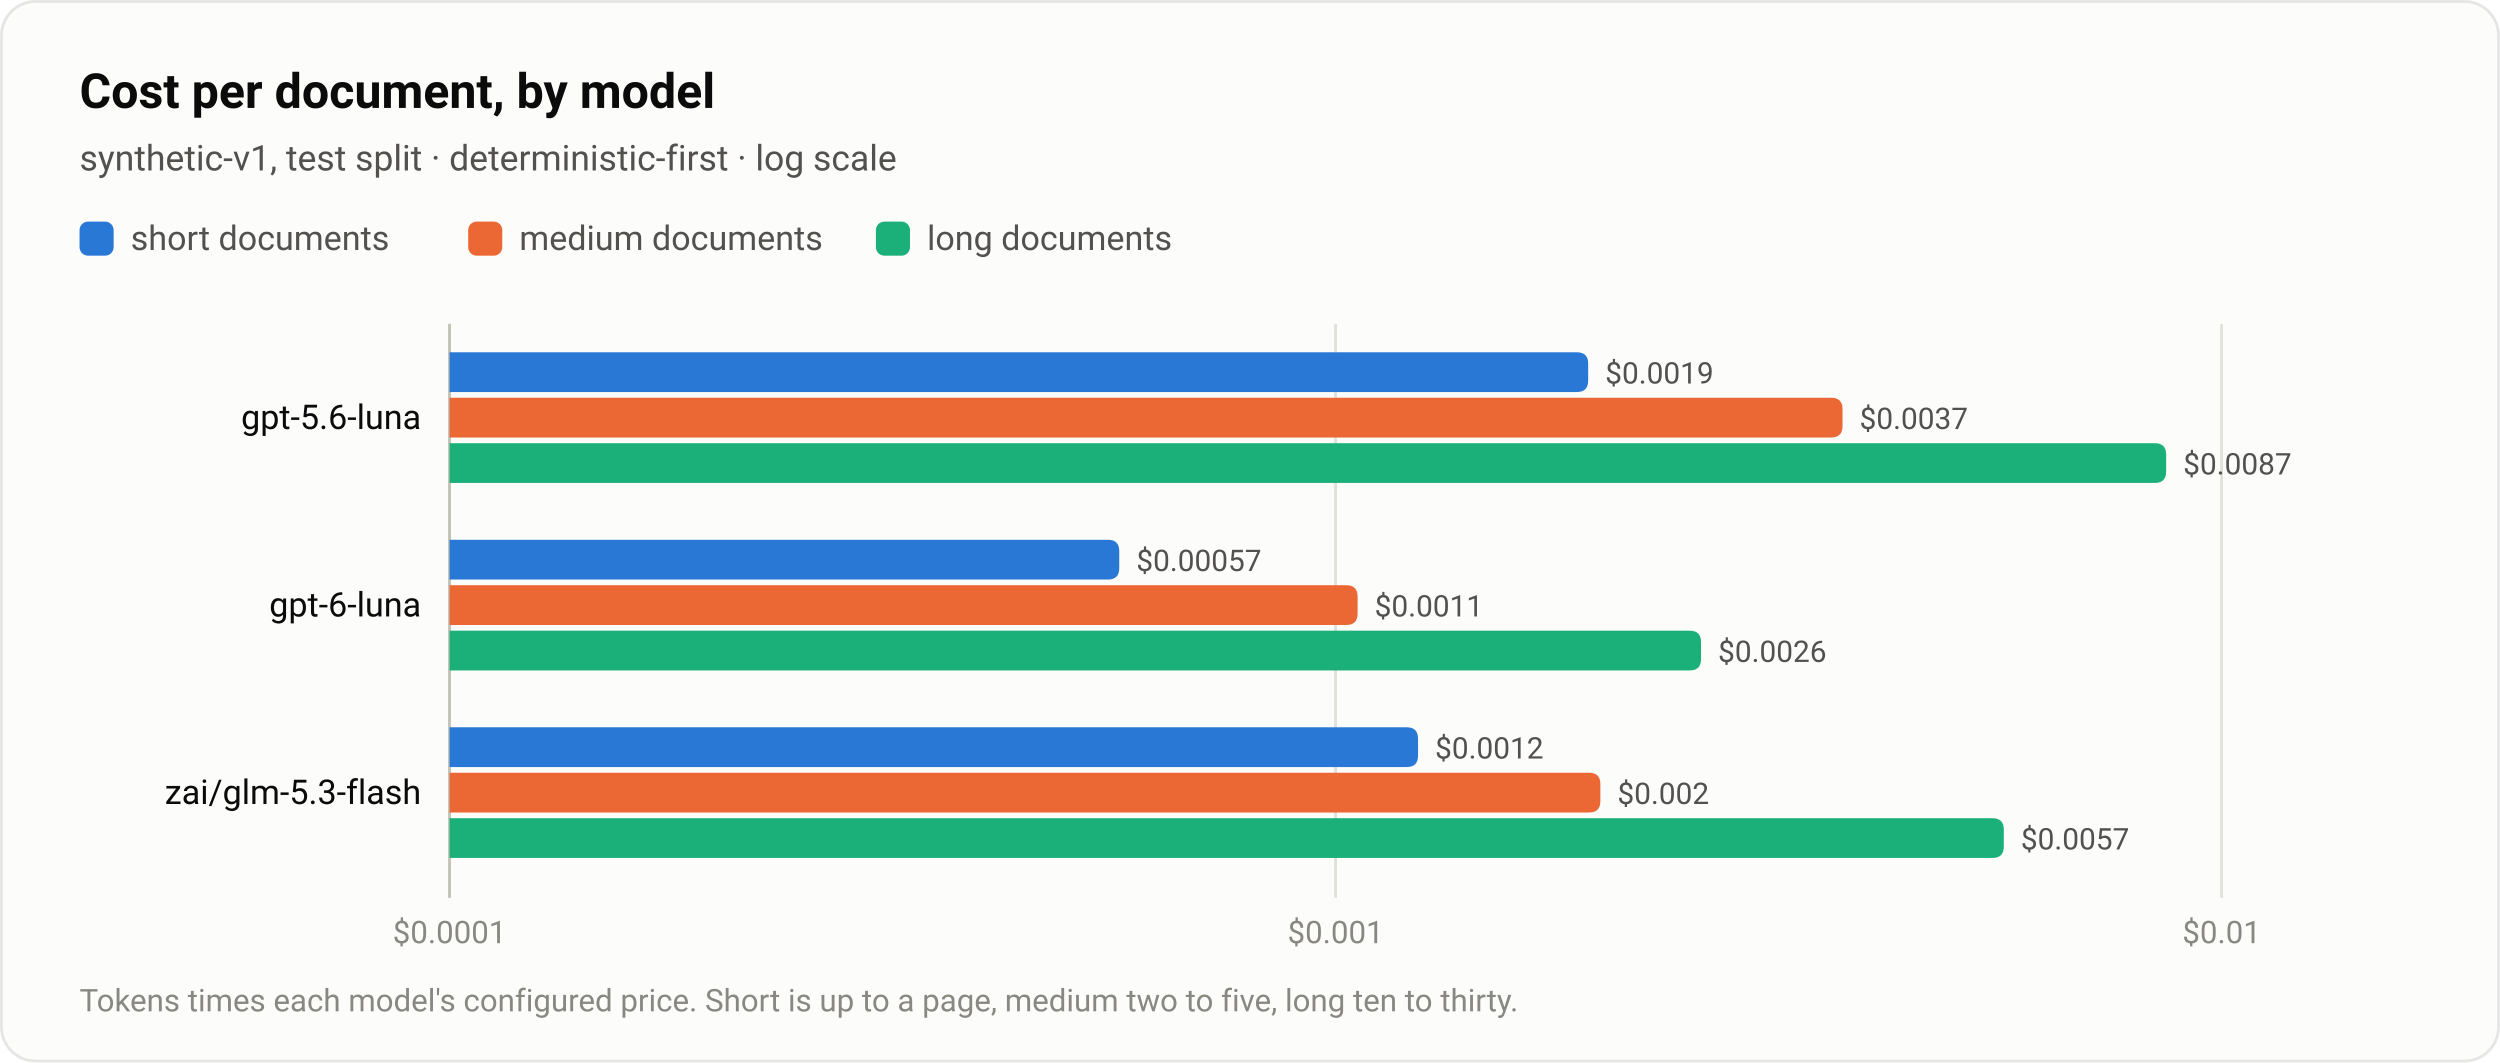
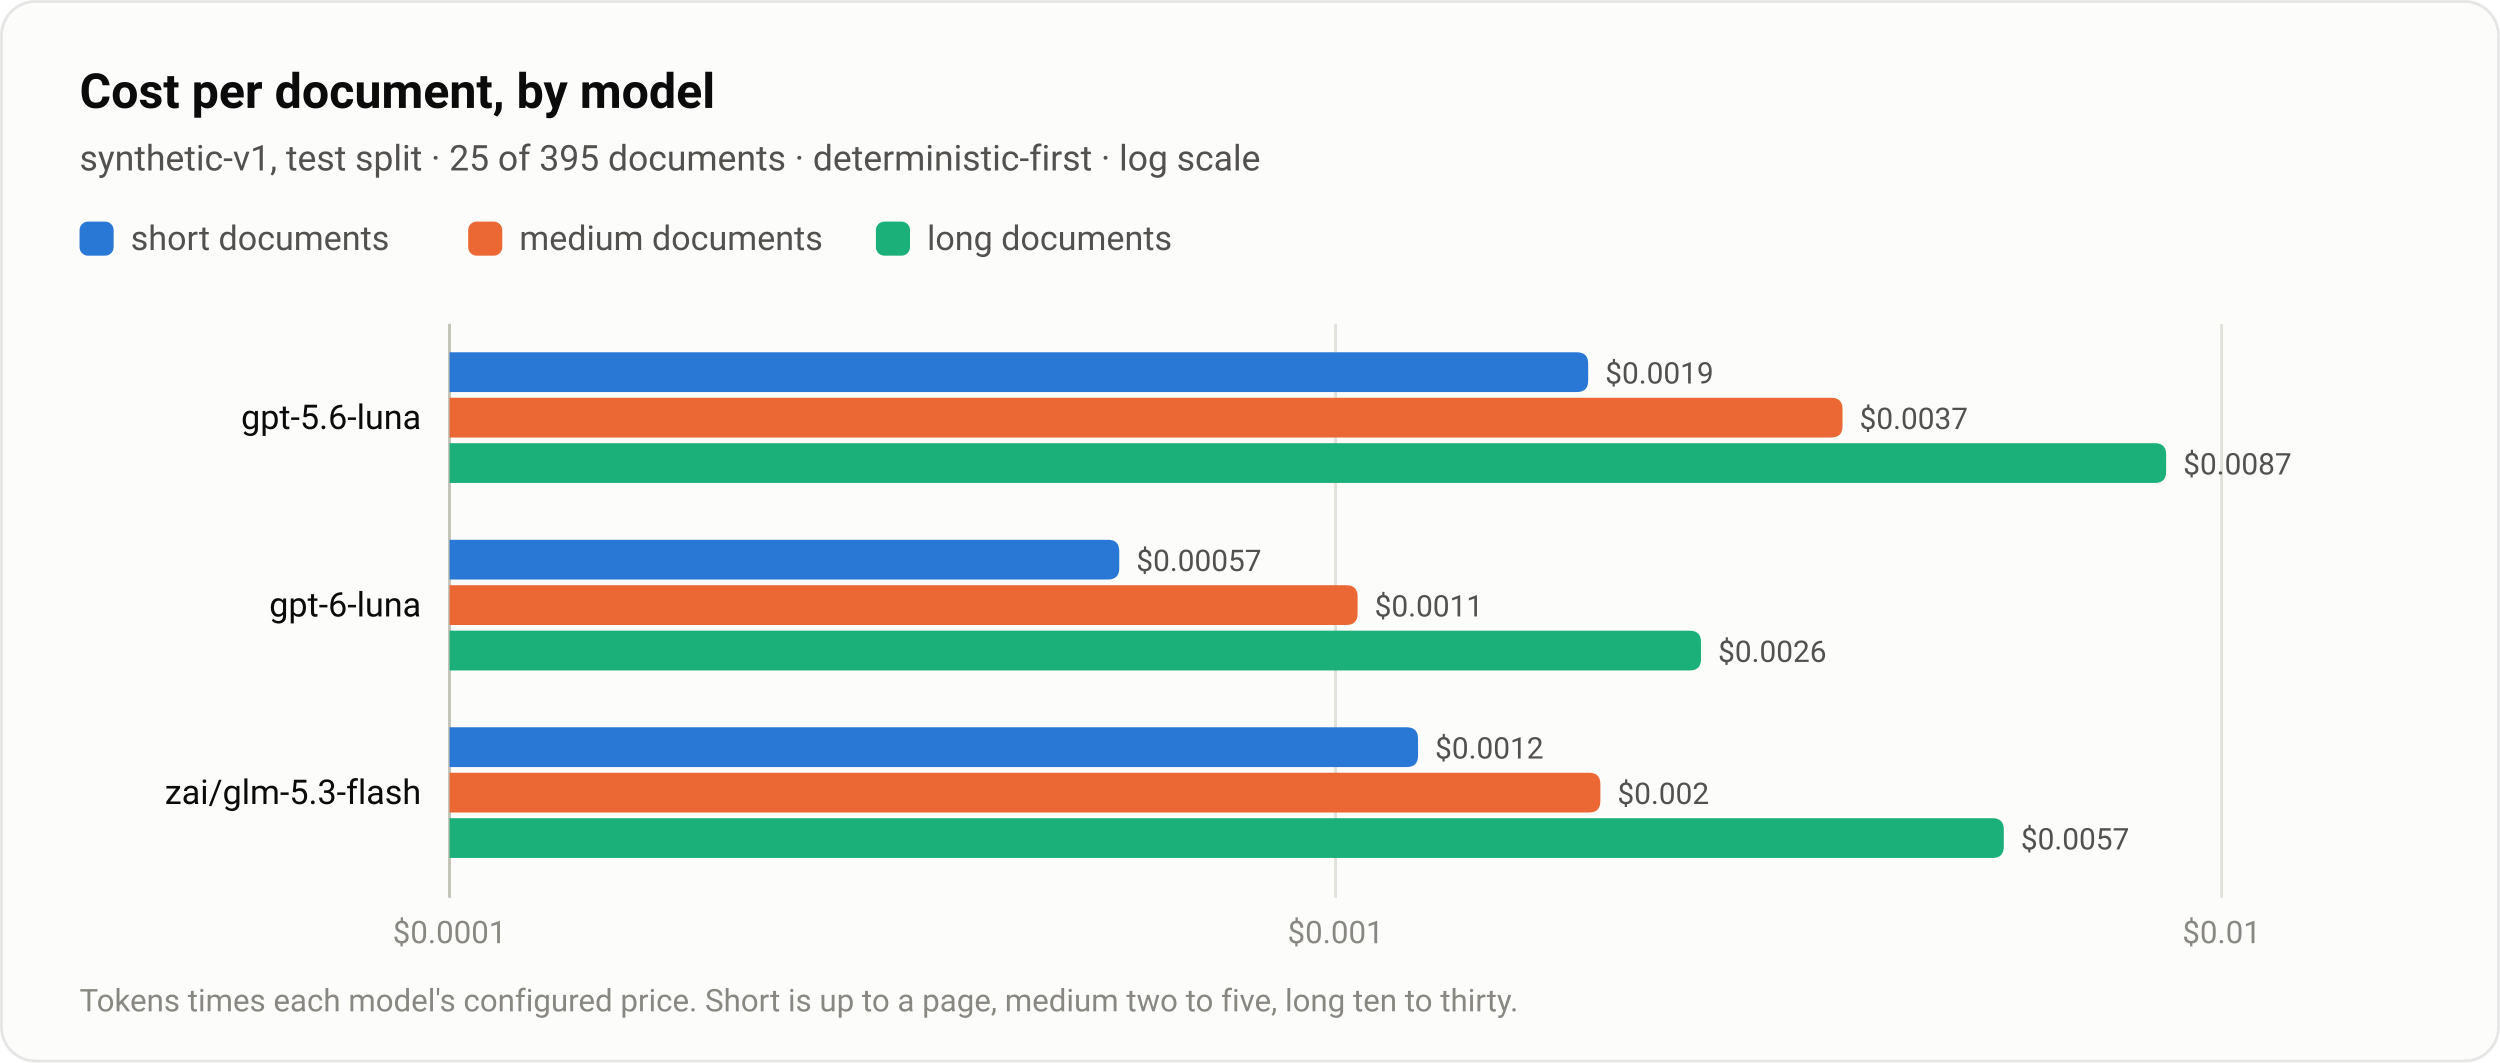
<svg xmlns="http://www.w3.org/2000/svg" width="880" height="374" viewBox="0 0 880 374" role="img" aria-labelledby="t d" font-family="system-ui, -apple-system, &quot;Segoe UI&quot;, Roboto, sans-serif">
  <rect x="0.5" y="0.5" width="879" height="373" rx="12" fill="#fcfcfb" stroke="rgba(11,11,11,0.10)" />
  <text x="28" y="38" font-size="17" font-weight="600" fill="#0b0b0b">Cost per document, by model</text>
-   <text x="28" y="60" font-size="12.5" fill="#52514e">synthetic-v1, test split · deterministic-first · log scale</text>
+   <text x="28" y="60" font-size="12.5" fill="#52514e">synthetic-v1, test split · 25 of 395 documents · deterministic-first · log scale</text>
  <rect x="28" y="78" width="12" height="12" rx="3" fill="#2a78d6" />
  <text x="46" y="88" font-size="12" fill="#52514e">short documents</text>
  <rect x="164.8" y="78" width="12" height="12" rx="3" fill="#eb6834" />
  <text x="182.8" y="88" font-size="12" fill="#52514e">medium documents</text>
  <rect x="308.32" y="78" width="12" height="12" rx="3" fill="#1baf7a" />
  <text x="326.32" y="88" font-size="12" fill="#52514e">long documents</text>
  <line x1="158.24" y1="114" x2="158.24" y2="316" stroke="#e1e0d9" />
  <text x="158.24" y="332" font-size="11" fill="#898781" text-anchor="middle">$0.0001</text>
  <line x1="470.12" y1="114" x2="470.12" y2="316" stroke="#e1e0d9" />
  <text x="470.12" y="332" font-size="11" fill="#898781" text-anchor="middle">$0.001</text>
  <line x1="782" y1="114" x2="782" y2="316" stroke="#e1e0d9" />
  <text x="782" y="332" font-size="11" fill="#898781" text-anchor="middle">$0.01</text>
  <line x1="158.24" y1="114" x2="158.24" y2="316" stroke="#c3c2b7" />
  <text x="148.24" y="151" font-size="12" fill="#0b0b0b" text-anchor="end">gpt-5.6-luna</text>
  <g>
    <path d="M158.24 124H555.04Q559.04 124 559.04 128V134Q559.04 138 555.04 138H158.24Z" fill="#2a78d6" />
  </g>
  <text x="565.04" y="135" font-size="10.5" fill="#52514e">$0.0019</text>
  <g>
    <path d="M158.24 140H644.57Q648.57 140 648.57 144V150Q648.57 154 644.57 154H158.24Z" fill="#eb6834" />
  </g>
  <text x="654.57" y="151" font-size="10.5" fill="#52514e">$0.0037</text>
  <g>
    <path d="M158.24 156H758.48Q762.48 156 762.48 160V166Q762.48 170 758.48 170H158.24Z" fill="#1baf7a" />
  </g>
  <text x="768.48" y="167" font-size="10.5" fill="#52514e">$0.0087</text>
  <text x="148.24" y="217" font-size="12" fill="#0b0b0b" text-anchor="end">gpt-6-luna</text>
  <g>
    <path d="M158.24 190H389.98Q393.98 190 393.98 194V200Q393.98 204 389.98 204H158.24Z" fill="#2a78d6" />
  </g>
  <text x="399.98" y="201" font-size="10.5" fill="#52514e">$0.00057</text>
  <g>
    <path d="M158.24 206H473.88Q477.88 206 477.88 210V216Q477.88 220 473.88 220H158.24Z" fill="#eb6834" />
  </g>
  <text x="483.88" y="217" font-size="10.5" fill="#52514e">$0.0011</text>
  <g>
    <path d="M158.24 222H594.76Q598.76 222 598.76 226V232Q598.76 236 594.76 236H158.24Z" fill="#1baf7a" />
  </g>
  <text x="604.76" y="233" font-size="10.5" fill="#52514e">$0.0026</text>
  <text x="148.24" y="283" font-size="12" fill="#0b0b0b" text-anchor="end">zai/glm-5.3-flash</text>
  <g>
    <path d="M158.24 256H495.15Q499.15 256 499.15 260V266Q499.15 270 495.15 270H158.24Z" fill="#2a78d6" />
  </g>
  <text x="505.15" y="267" font-size="10.5" fill="#52514e">$0.0012</text>
  <g>
    <path d="M158.24 272H559.33Q563.33 272 563.33 276V282Q563.33 286 559.33 286H158.24Z" fill="#eb6834" />
  </g>
  <text x="569.33" y="283" font-size="10.5" fill="#52514e">$0.002</text>
  <g>
    <path d="M158.24 288H701.34Q705.34 288 705.34 292V298Q705.34 302 701.34 302H158.24Z" fill="#1baf7a" />
  </g>
  <text x="711.34" y="299" font-size="10.5" fill="#52514e">$0.0057</text>
  <text x="28" y="356" font-size="11" fill="#898781">Tokens times each model's configured price. Short is up to a page, medium two to five, long ten to thirty.</text>
</svg>
